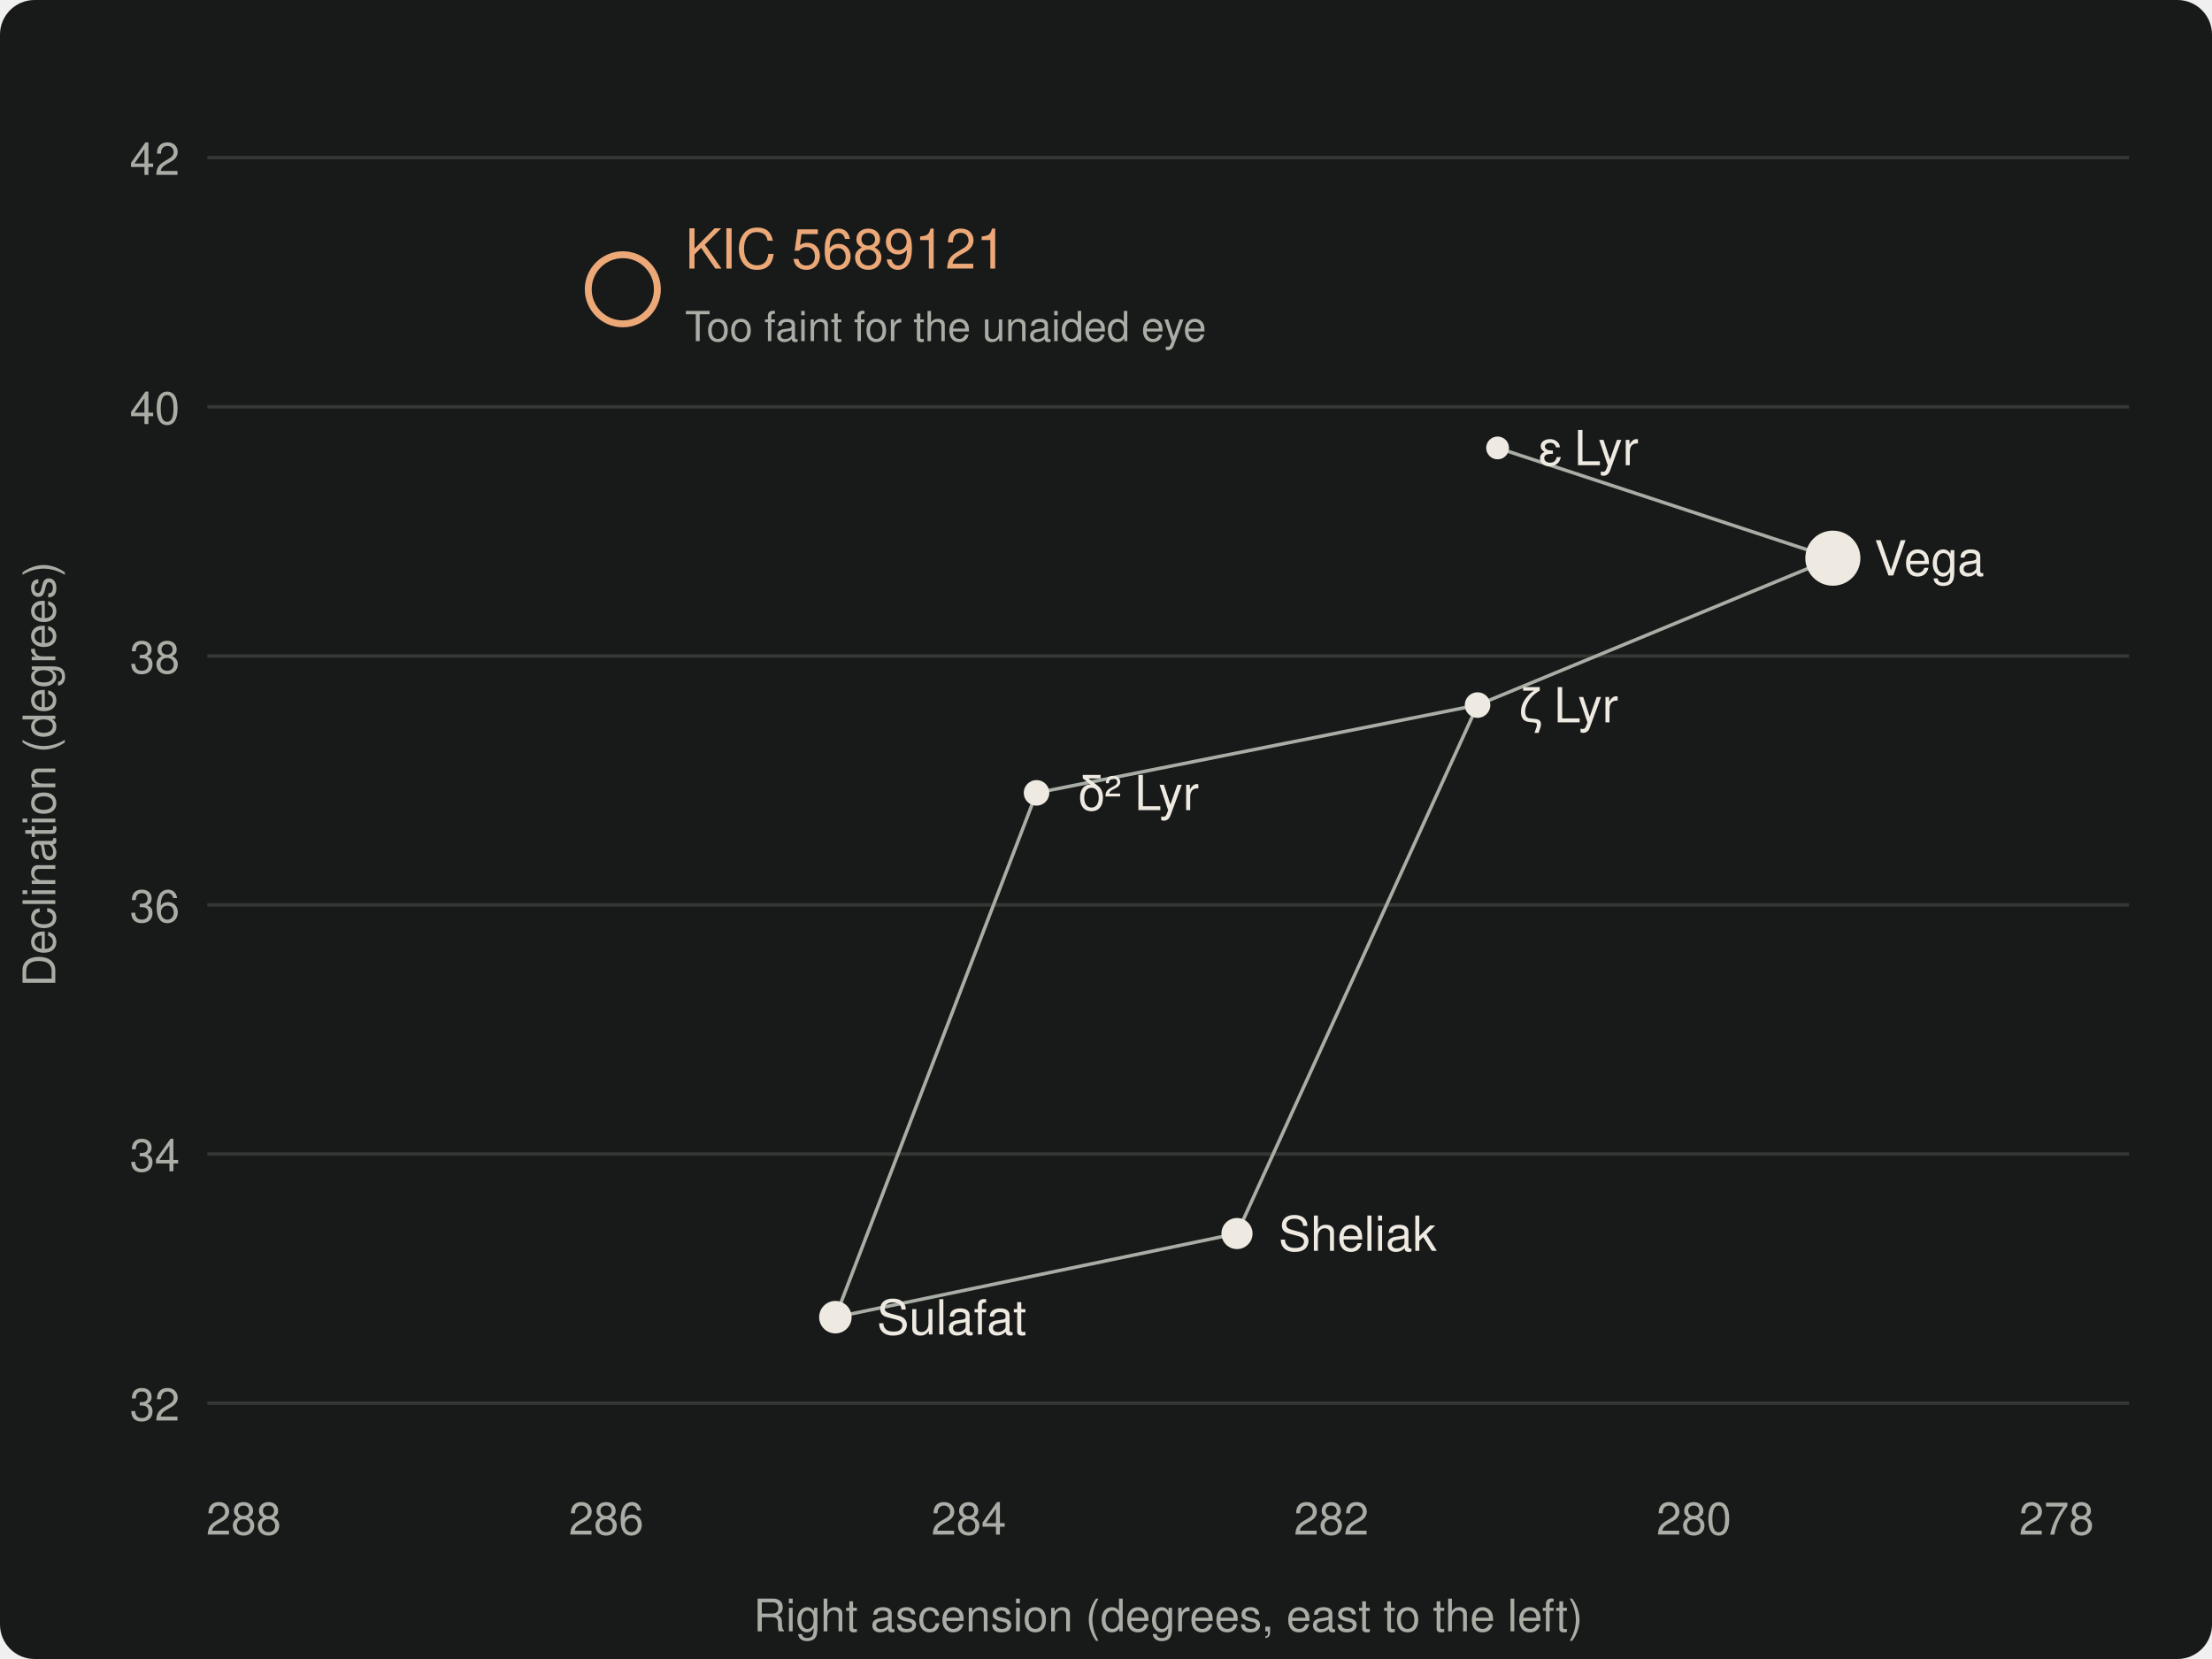
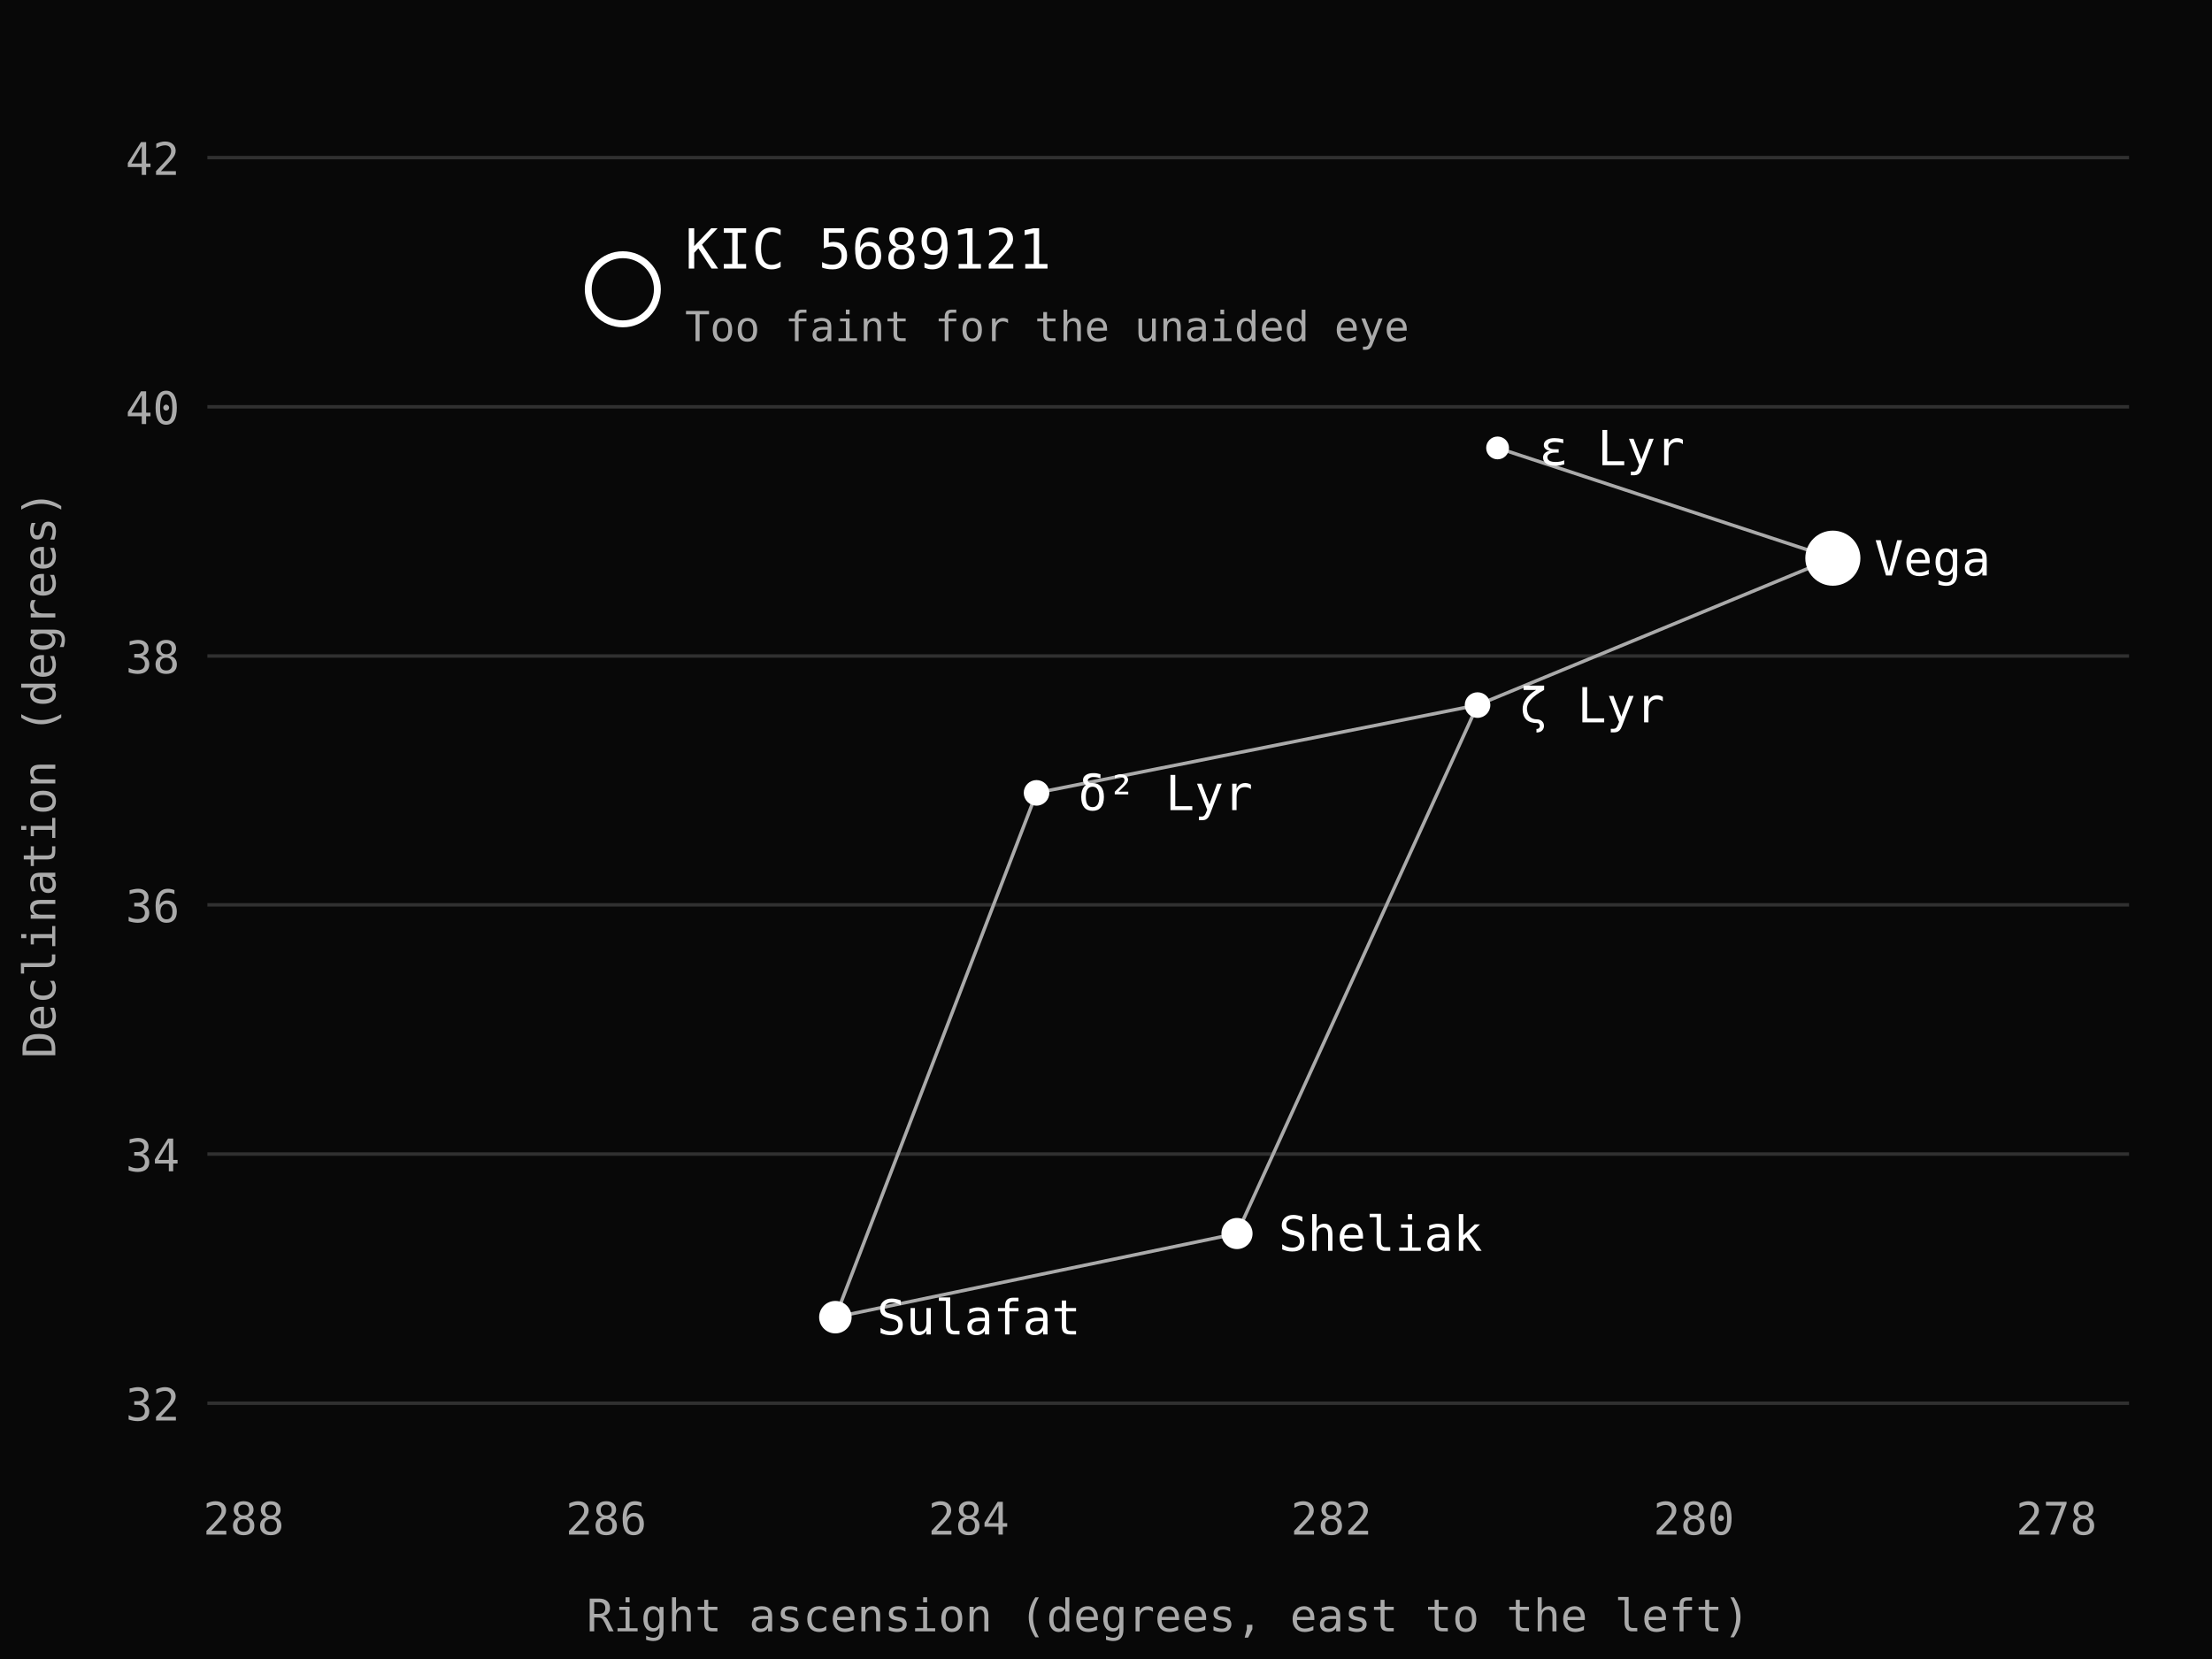
<svg xmlns="http://www.w3.org/2000/svg" viewBox="0 0 640 480" role="img" aria-labelledby="t d">
-   <rect width="640" height="480" fill="#181a19" rx="10" />
-   <text x="70.5" y="444.0" font-size="13" fill="#a8aea5" text-anchor="middle" font-weight="400" font-family="Helvetica Neue,Helvetica,sans-serif">288</text>
-   <text x="175.4" y="444.0" font-size="13" fill="#a8aea5" text-anchor="middle" font-weight="400" font-family="Helvetica Neue,Helvetica,sans-serif">286</text>
-   <text x="280.3" y="444.0" font-size="13" fill="#a8aea5" text-anchor="middle" font-weight="400" font-family="Helvetica Neue,Helvetica,sans-serif">284</text>
-   <text x="385.2" y="444.0" font-size="13" fill="#a8aea5" text-anchor="middle" font-weight="400" font-family="Helvetica Neue,Helvetica,sans-serif">282</text>
-   <text x="490.1" y="444.0" font-size="13" fill="#a8aea5" text-anchor="middle" font-weight="400" font-family="Helvetica Neue,Helvetica,sans-serif">280</text>
-   <text x="595.0" y="444.0" font-size="13" fill="#a8aea5" text-anchor="middle" font-weight="400" font-family="Helvetica Neue,Helvetica,sans-serif">278</text>
-   <text x="338.0" y="472.0" font-size="13" fill="#a8aea5" text-anchor="middle" font-weight="400" font-family="Helvetica Neue,Helvetica,sans-serif">Right ascension (degrees, east to the left)</text>
-   <line x1="60.0" y1="406.0" x2="616.0" y2="406.0" stroke="#343733" stroke-width="1" />
-   <text x="52.0" y="411.0" font-size="13" fill="#a8aea5" text-anchor="end" font-weight="400" font-family="Helvetica Neue,Helvetica,sans-serif">32</text>
-   <line x1="60.0" y1="333.9" x2="616.0" y2="333.9" stroke="#343733" stroke-width="1" />
-   <text x="52.0" y="338.9" font-size="13" fill="#a8aea5" text-anchor="end" font-weight="400" font-family="Helvetica Neue,Helvetica,sans-serif">34</text>
-   <line x1="60.0" y1="261.8" x2="616.0" y2="261.8" stroke="#343733" stroke-width="1" />
-   <text x="52.0" y="266.8" font-size="13" fill="#a8aea5" text-anchor="end" font-weight="400" font-family="Helvetica Neue,Helvetica,sans-serif">36</text>
-   <line x1="60.0" y1="189.8" x2="616.0" y2="189.8" stroke="#343733" stroke-width="1" />
-   <text x="52.0" y="194.8" font-size="13" fill="#a8aea5" text-anchor="end" font-weight="400" font-family="Helvetica Neue,Helvetica,sans-serif">38</text>
-   <line x1="60.0" y1="117.7" x2="616.0" y2="117.7" stroke="#343733" stroke-width="1" />
-   <text x="52.0" y="122.7" font-size="13" fill="#a8aea5" text-anchor="end" font-weight="400" font-family="Helvetica Neue,Helvetica,sans-serif">40</text>
-   <line x1="60.0" y1="45.6" x2="616.0" y2="45.6" stroke="#343733" stroke-width="1" />
-   <text x="52.0" y="50.6" font-size="13" fill="#a8aea5" text-anchor="end" font-weight="400" font-family="Helvetica Neue,Helvetica,sans-serif">42</text>
-   <text x="16.0" y="224.0" font-size="13" fill="#a8aea5" text-anchor="middle" font-weight="400" font-family="Helvetica Neue,Helvetica,sans-serif" transform="rotate(-90 16.0 224.0)">Declination (degrees)</text>
-   <line x1="530.3" y1="161.5" x2="427.5" y2="204.0" stroke="#a8aea5" stroke-width="1" />
-   <line x1="530.3" y1="161.5" x2="433.3" y2="129.6" stroke="#a8aea5" stroke-width="1" />
-   <line x1="427.5" y1="204.0" x2="299.9" y2="229.4" stroke="#a8aea5" stroke-width="1" />
-   <line x1="299.9" y1="229.4" x2="241.7" y2="381.1" stroke="#a8aea5" stroke-width="1" />
-   <line x1="241.7" y1="381.1" x2="357.9" y2="356.9" stroke="#a8aea5" stroke-width="1" />
-   <line x1="357.9" y1="356.9" x2="427.5" y2="204.0" stroke="#a8aea5" stroke-width="1" />
-   <circle cx="530.3" cy="161.5" r="7.97" fill="#eeeae2" stroke="none" stroke-width="1" opacity="1" />
-   <text x="542.3" y="166.5" font-size="14" fill="#eeeae2" text-anchor="start" font-weight="400" font-family="Helvetica Neue,Helvetica,sans-serif">Vega</text>
-   <circle cx="433.3" cy="129.6" r="3.3" fill="#eeeae2" stroke="none" stroke-width="1" opacity="1" />
-   <text x="445.3" y="134.6" font-size="14" fill="#eeeae2" text-anchor="start" font-weight="400" font-family="Helvetica Neue,Helvetica,sans-serif">ε Lyr</text>
-   <circle cx="427.5" cy="204.0" r="3.7" fill="#eeeae2" stroke="none" stroke-width="1" opacity="1" />
-   <text x="439.5" y="209.0" font-size="14" fill="#eeeae2" text-anchor="start" font-weight="400" font-family="Helvetica Neue,Helvetica,sans-serif">ζ Lyr</text>
-   <circle cx="299.9" cy="229.4" r="3.7" fill="#eeeae2" stroke="none" stroke-width="1" opacity="1" />
-   <text x="311.9" y="234.4" font-size="14" fill="#eeeae2" text-anchor="start" font-weight="400" font-family="Helvetica Neue,Helvetica,sans-serif">δ² Lyr</text>
-   <circle cx="357.9" cy="356.9" r="4.5" fill="#eeeae2" stroke="none" stroke-width="1" opacity="1" />
-   <text x="369.9" y="361.9" font-size="14" fill="#eeeae2" text-anchor="start" font-weight="400" font-family="Helvetica Neue,Helvetica,sans-serif">Sheliak</text>
-   <circle cx="241.7" cy="381.1" r="4.7" fill="#eeeae2" stroke="none" stroke-width="1" opacity="1" />
-   <text x="253.7" y="386.1" font-size="14" fill="#eeeae2" text-anchor="start" font-weight="400" font-family="Helvetica Neue,Helvetica,sans-serif">Sulafat</text>
-   <circle cx="180.2" cy="83.7" r="10" fill="none" stroke="#eda878" stroke-width="2" opacity="1" />
-   <text x="198.2" y="77.7" font-size="16" fill="#eda878" text-anchor="start" font-weight="400" font-family="Helvetica Neue,Helvetica,sans-serif">KIC 5689121</text>
-   <text x="198.2" y="98.7" font-size="12" fill="#a8aea5" text-anchor="start" font-weight="400" font-family="Helvetica Neue,Helvetica,sans-serif">Too faint for the unaided eye</text>
+   <rect width="640" height="480" fill="#080808" rx="0" />
+   <text x="70.5" y="444.0" font-size="13" fill="#aaaaaa" text-anchor="middle" font-weight="400" font-family="IBM Plex Mono,monospace">288</text>
+   <text x="175.4" y="444.0" font-size="13" fill="#aaaaaa" text-anchor="middle" font-weight="400" font-family="IBM Plex Mono,monospace">286</text>
+   <text x="280.3" y="444.0" font-size="13" fill="#aaaaaa" text-anchor="middle" font-weight="400" font-family="IBM Plex Mono,monospace">284</text>
+   <text x="385.2" y="444.0" font-size="13" fill="#aaaaaa" text-anchor="middle" font-weight="400" font-family="IBM Plex Mono,monospace">282</text>
+   <text x="490.1" y="444.0" font-size="13" fill="#aaaaaa" text-anchor="middle" font-weight="400" font-family="IBM Plex Mono,monospace">280</text>
+   <text x="595.0" y="444.0" font-size="13" fill="#aaaaaa" text-anchor="middle" font-weight="400" font-family="IBM Plex Mono,monospace">278</text>
+   <text x="338.0" y="472.0" font-size="13" fill="#aaaaaa" text-anchor="middle" font-weight="400" font-family="IBM Plex Mono,monospace">Right ascension (degrees, east to the left)</text>
+   <line x1="60.0" y1="406.0" x2="616.0" y2="406.0" stroke="#303030" stroke-width="1" />
+   <text x="52.0" y="411.0" font-size="13" fill="#aaaaaa" text-anchor="end" font-weight="400" font-family="IBM Plex Mono,monospace">32</text>
+   <line x1="60.0" y1="333.9" x2="616.0" y2="333.9" stroke="#303030" stroke-width="1" />
+   <text x="52.0" y="338.9" font-size="13" fill="#aaaaaa" text-anchor="end" font-weight="400" font-family="IBM Plex Mono,monospace">34</text>
+   <line x1="60.0" y1="261.8" x2="616.0" y2="261.8" stroke="#303030" stroke-width="1" />
+   <text x="52.0" y="266.8" font-size="13" fill="#aaaaaa" text-anchor="end" font-weight="400" font-family="IBM Plex Mono,monospace">36</text>
+   <line x1="60.0" y1="189.8" x2="616.0" y2="189.8" stroke="#303030" stroke-width="1" />
+   <text x="52.0" y="194.8" font-size="13" fill="#aaaaaa" text-anchor="end" font-weight="400" font-family="IBM Plex Mono,monospace">38</text>
+   <line x1="60.0" y1="117.7" x2="616.0" y2="117.7" stroke="#303030" stroke-width="1" />
+   <text x="52.0" y="122.7" font-size="13" fill="#aaaaaa" text-anchor="end" font-weight="400" font-family="IBM Plex Mono,monospace">40</text>
+   <line x1="60.0" y1="45.6" x2="616.0" y2="45.6" stroke="#303030" stroke-width="1" />
+   <text x="52.0" y="50.6" font-size="13" fill="#aaaaaa" text-anchor="end" font-weight="400" font-family="IBM Plex Mono,monospace">42</text>
+   <text x="16.0" y="224.0" font-size="13" fill="#aaaaaa" text-anchor="middle" font-weight="400" font-family="IBM Plex Mono,monospace" transform="rotate(-90 16.0 224.0)">Declination (degrees)</text>
+   <line x1="530.3" y1="161.5" x2="427.5" y2="204.0" stroke="#aaaaaa" stroke-width="1" />
+   <line x1="530.3" y1="161.5" x2="433.3" y2="129.6" stroke="#aaaaaa" stroke-width="1" />
+   <line x1="427.5" y1="204.0" x2="299.9" y2="229.4" stroke="#aaaaaa" stroke-width="1" />
+   <line x1="299.9" y1="229.4" x2="241.7" y2="381.1" stroke="#aaaaaa" stroke-width="1" />
+   <line x1="241.7" y1="381.1" x2="357.9" y2="356.9" stroke="#aaaaaa" stroke-width="1" />
+   <line x1="357.9" y1="356.9" x2="427.5" y2="204.0" stroke="#aaaaaa" stroke-width="1" />
+   <circle cx="530.3" cy="161.5" r="7.97" fill="#ffffff" stroke="none" stroke-width="1" opacity="1" />
+   <text x="542.3" y="166.5" font-size="14" fill="#ffffff" text-anchor="start" font-weight="400" font-family="IBM Plex Mono,monospace">Vega</text>
+   <circle cx="433.3" cy="129.6" r="3.3" fill="#ffffff" stroke="none" stroke-width="1" opacity="1" />
+   <text x="445.3" y="134.6" font-size="14" fill="#ffffff" text-anchor="start" font-weight="400" font-family="IBM Plex Mono,monospace">ε Lyr</text>
+   <circle cx="427.5" cy="204.0" r="3.7" fill="#ffffff" stroke="none" stroke-width="1" opacity="1" />
+   <text x="439.5" y="209.0" font-size="14" fill="#ffffff" text-anchor="start" font-weight="400" font-family="IBM Plex Mono,monospace">ζ Lyr</text>
+   <circle cx="299.9" cy="229.4" r="3.7" fill="#ffffff" stroke="none" stroke-width="1" opacity="1" />
+   <text x="311.9" y="234.4" font-size="14" fill="#ffffff" text-anchor="start" font-weight="400" font-family="IBM Plex Mono,monospace">δ² Lyr</text>
+   <circle cx="357.9" cy="356.9" r="4.5" fill="#ffffff" stroke="none" stroke-width="1" opacity="1" />
+   <text x="369.9" y="361.9" font-size="14" fill="#ffffff" text-anchor="start" font-weight="400" font-family="IBM Plex Mono,monospace">Sheliak</text>
+   <circle cx="241.7" cy="381.1" r="4.7" fill="#ffffff" stroke="none" stroke-width="1" opacity="1" />
+   <text x="253.7" y="386.1" font-size="14" fill="#ffffff" text-anchor="start" font-weight="400" font-family="IBM Plex Mono,monospace">Sulafat</text>
+   <circle cx="180.2" cy="83.7" r="10" fill="none" stroke="#ffffff" stroke-width="2" opacity="1" />
+   <text x="198.2" y="77.7" font-size="16" fill="#ffffff" text-anchor="start" font-weight="400" font-family="IBM Plex Mono,monospace">KIC 5689121</text>
+   <text x="198.2" y="98.7" font-size="12" fill="#aaaaaa" text-anchor="start" font-weight="400" font-family="IBM Plex Mono,monospace">Too faint for the unaided eye</text>
</svg>
